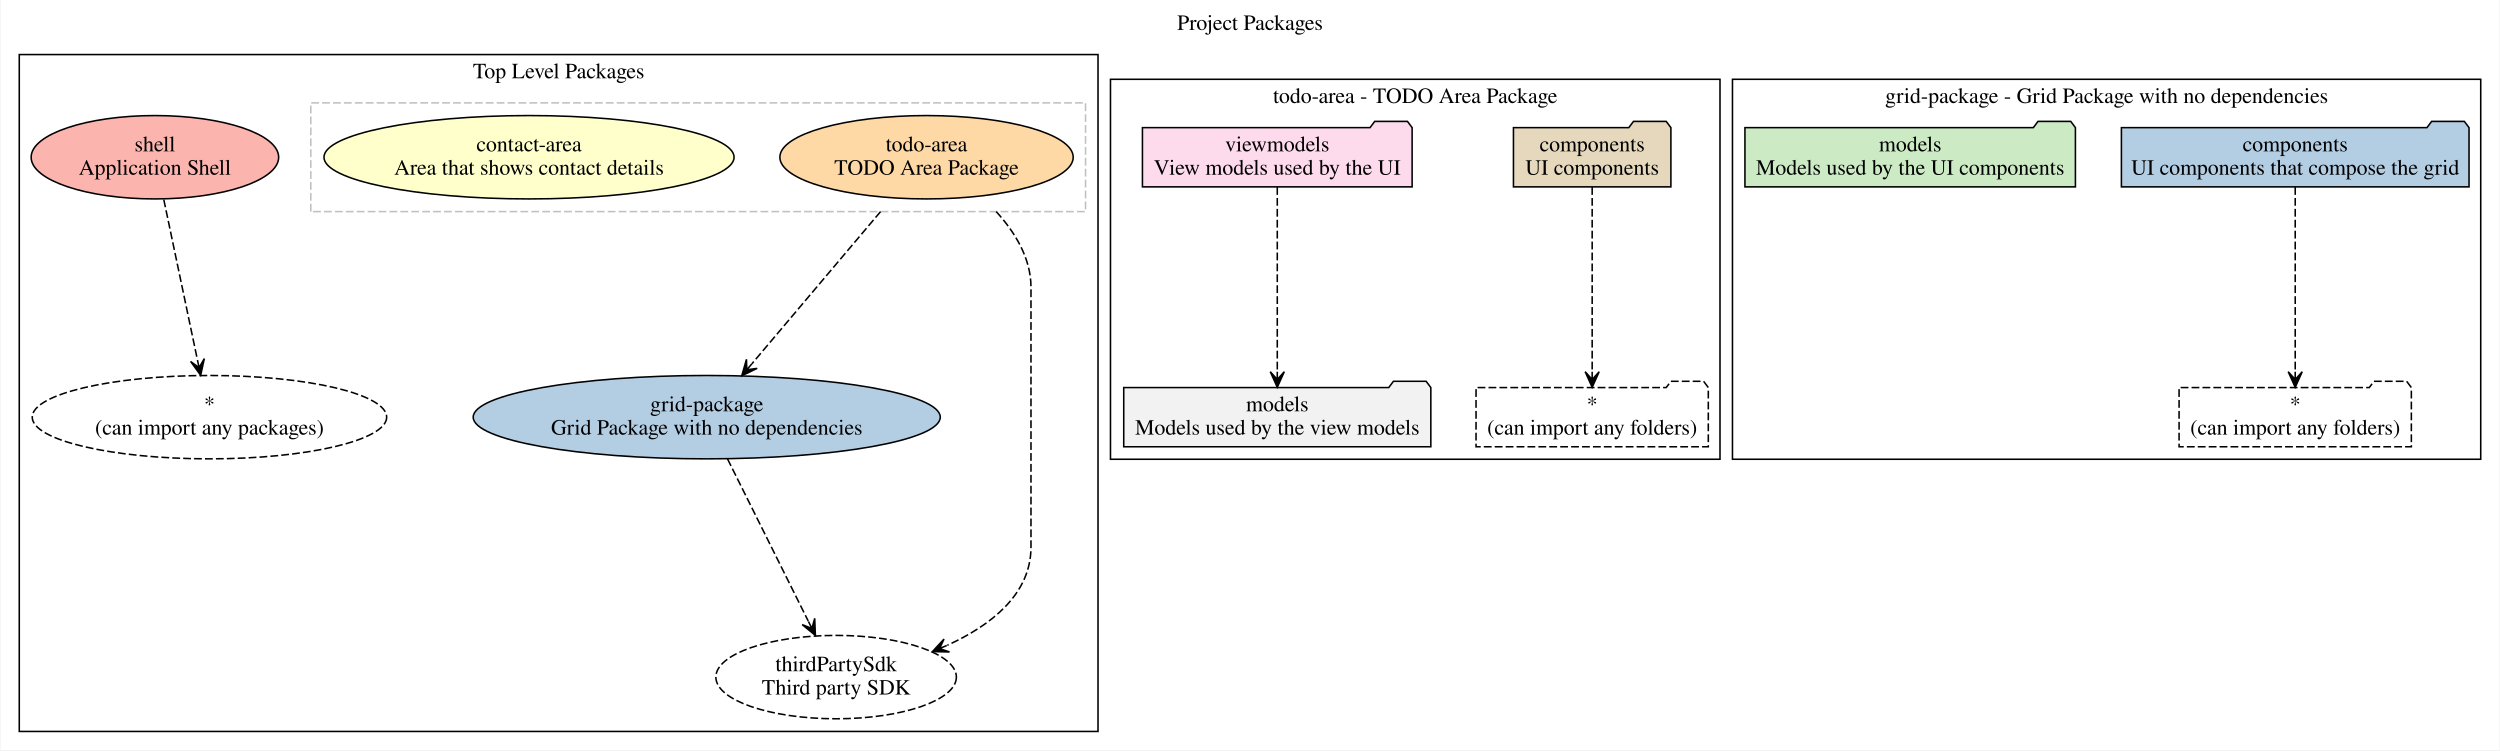
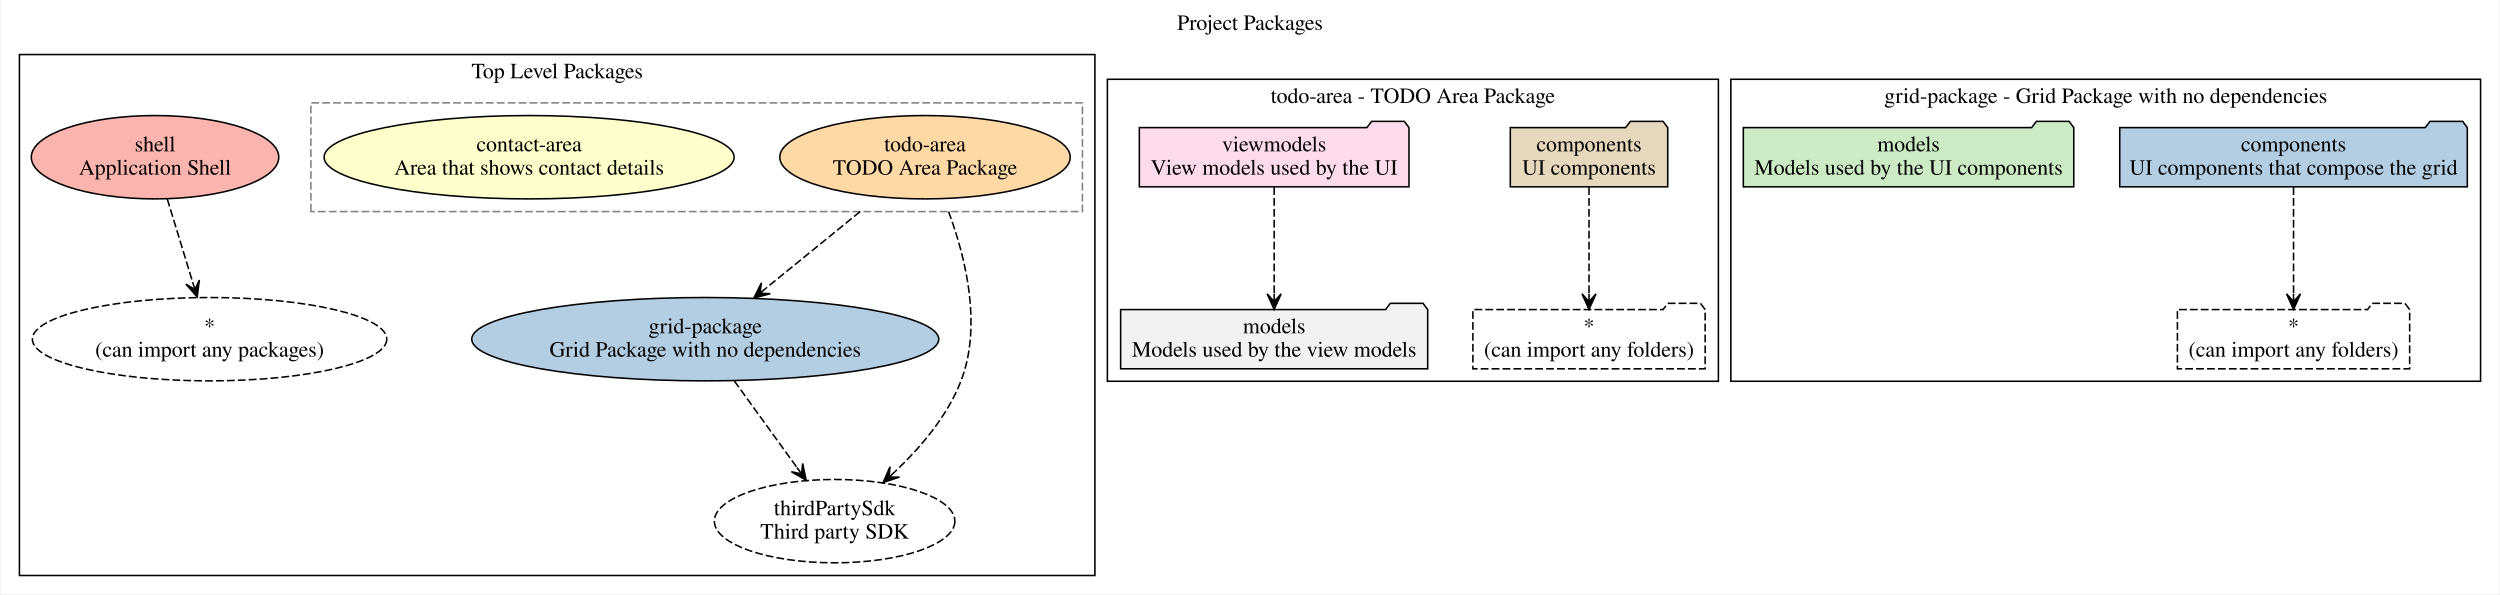
- <svg xmlns="http://www.w3.org/2000/svg" width="1603pt" height="481pt" viewBox="0.00 0.00 1603.00 481.22">
-   <g id="graph0" class="graph" transform="scale(1 1) rotate(0) translate(4 477.2203)">
-     <polygon fill="#ffffff" stroke="transparent" points="-4,4 -4,-477.22 1599,-477.22 1599,4 -4,4" />
-     <text text-anchor="middle" x="797.5" y="-458.02" font-family="Times,serif" font-size="14.00" fill="#000000">Project Packages</text>
+ <svg xmlns="http://www.w3.org/2000/svg" width="1603pt" height="381pt" viewBox="0.00 0.00 1603.00 381.22">
+   <g id="graph0" class="graph" transform="scale(1 1) rotate(0) translate(4 377.22)">
+     <polygon fill="#ffffff" stroke="transparent" points="-4,4 -4,-377.22 1599,-377.22 1599,4 -4,4" />
+     <text text-anchor="middle" x="797.5" y="-358.02" font-family="Times,serif" font-size="14.00">Project Packages</text>
    <g id="clust1" class="cluster">
-       <polygon fill="#ffffff" stroke="#000000" points="8,-8 8,-442.22 700,-442.22 700,-8 8,-8" />
-       <text text-anchor="middle" x="354" y="-427.02" font-family="Times,serif" font-size="14.00" fill="#000000">Top Level Packages</text>
+       <polygon fill="#ffffff" stroke="black" points="8,-8 8,-342.22 698,-342.22 698,-8 8,-8" />
+       <text text-anchor="middle" x="353" y="-327.02" font-family="Times,serif" font-size="14.00">Top Level Packages</text>
    </g>
    <g id="clust6" class="cluster">
-       <polygon fill="#ffffff" stroke="#c0c0c0" stroke-dasharray="5,2" points="195,-341.48 195,-411.22 692,-411.22 692,-341.48 195,-341.48" />
+       <polygon fill="#ffffff" stroke="gray" stroke-dasharray="5,2" points="195,-241.48 195,-311.22 690,-311.22 690,-241.48 195,-241.48" />
    </g>
    <g id="clust9" class="cluster">
-       <polygon fill="#ffffff" stroke="#000000" points="708,-182.61 708,-426.35 1099,-426.35 1099,-182.61 708,-182.61" />
-       <text text-anchor="middle" x="903.5" y="-411.15" font-family="Times,serif" font-size="14.00" fill="#000000">todo-area - TODO Area Package</text>
+       <polygon fill="#ffffff" stroke="black" points="706,-132.61 706,-326.35 1098,-326.35 1098,-132.61 706,-132.61" />
+       <text text-anchor="middle" x="902" y="-311.15" font-family="Times,serif" font-size="14.00">todo-area - TODO Area Package</text>
    </g>
    <g id="clust14" class="cluster">
-       <polygon fill="#ffffff" stroke="#000000" points="1107,-182.61 1107,-426.35 1587,-426.35 1587,-182.61 1107,-182.61" />
-       <text text-anchor="middle" x="1347" y="-411.15" font-family="Times,serif" font-size="14.00" fill="#000000">grid-package - Grid Package with no dependencies</text>
+       <polygon fill="#ffffff" stroke="black" points="1106,-132.61 1106,-326.35 1587,-326.35 1587,-132.61 1106,-132.61" />
+       <text text-anchor="middle" x="1346.5" y="-311.15" font-family="Times,serif" font-size="14.00">grid-package - Grid Package with no dependencies</text>
    </g>
    <g id="node1" class="node">
-       <ellipse fill="#fbb4ae" stroke="#000000" cx="95" cy="-376.35" rx="79.392" ry="26.741" />
-       <text text-anchor="middle" x="95" y="-380.15" font-family="Times,serif" font-size="14.00" fill="#000000">shell</text>
-       <text text-anchor="middle" x="95" y="-365.15" font-family="Times,serif" font-size="14.00" fill="#000000">Application Shell</text>
+       <ellipse fill="#fbb4ae" stroke="black" cx="95" cy="-276.35" rx="79.39" ry="26.74" />
+       <text text-anchor="middle" x="95" y="-280.15" font-family="Times,serif" font-size="14.00">shell</text>
+       <text text-anchor="middle" x="95" y="-265.15" font-family="Times,serif" font-size="14.00">Application Shell</text>
    </g>
    <g id="node4" class="node">
-       <ellipse fill="none" stroke="#000000" stroke-dasharray="5,2" cx="130" cy="-209.61" rx="113.689" ry="26.741" />
-       <text text-anchor="middle" x="130" y="-213.41" font-family="Times,serif" font-size="14.00" fill="#000000">*</text>
-       <text text-anchor="middle" x="130" y="-198.41" font-family="Times,serif" font-size="14.00" fill="#000000">(can import any packages)</text>
+       <ellipse fill="none" stroke="black" stroke-dasharray="5,2" cx="130" cy="-159.61" rx="113.69" ry="26.74" />
+       <text text-anchor="middle" x="130" y="-163.41" font-family="Times,serif" font-size="14.00">*</text>
+       <text text-anchor="middle" x="130" y="-148.41" font-family="Times,serif" font-size="14.00">(can import any packages)</text>
    </g>
    <g id="edge1" class="edge">
-       <path fill="none" stroke="#000000" stroke-dasharray="5,2" d="M100.701,-349.19C106.566,-321.249 115.74,-277.543 122.259,-246.489" />
-       <polygon fill="#000000" stroke="#000000" points="124.359,-236.483 126.709,-247.194 123.332,-241.376 122.305,-246.27 122.305,-246.27 122.305,-246.27 123.332,-241.376 117.901,-245.345 124.359,-236.483 124.359,-236.483" />
-       <text text-anchor="middle" x="115" y="-289.28" font-family="Times,serif" font-size="14.00" fill="#000000"> </text>
+       <path fill="none" stroke="black" stroke-dasharray="5,2" d="M102.85,-249.6C107.64,-233.91 113.82,-213.64 119.08,-196.41" />
+       <polygon fill="black" stroke="black" points="122.05,-186.67 123.44,-197.55 120.59,-191.45 119.13,-196.24 119.13,-196.24 119.13,-196.24 120.59,-191.45 114.83,-194.92 122.05,-186.67 122.05,-186.67" />
+       <text text-anchor="middle" x="116" y="-214.28" font-family="Times,serif" font-size="14.00"> </text>
    </g>
    <g id="node2" class="node">
-       <ellipse fill="#b3cde3" stroke="#000000" cx="449" cy="-209.61" rx="149.813" ry="26.741" />
-       <text text-anchor="middle" x="449" y="-213.41" font-family="Times,serif" font-size="14.00" fill="#000000">grid-package</text>
-       <text text-anchor="middle" x="449" y="-198.41" font-family="Times,serif" font-size="14.00" fill="#000000">Grid Package with no dependencies</text>
+       <ellipse fill="#b3cde3" stroke="black" cx="448" cy="-159.61" rx="149.81" ry="26.74" />
+       <text text-anchor="middle" x="448" y="-163.41" font-family="Times,serif" font-size="14.00">grid-package</text>
+       <text text-anchor="middle" x="448" y="-148.41" font-family="Times,serif" font-size="14.00">Grid Package with no dependencies</text>
    </g>
    <g id="node3" class="node">
-       <ellipse fill="none" stroke="#000000" stroke-dasharray="5,2" cx="532" cy="-42.87" rx="77.149" ry="26.741" />
-       <text text-anchor="middle" x="532" y="-46.67" font-family="Times,serif" font-size="14.00" fill="#000000">thirdPartySdk</text>
-       <text text-anchor="middle" x="532" y="-31.67" font-family="Times,serif" font-size="14.00" fill="#000000">Third party SDK</text>
+       <ellipse fill="none" stroke="black" stroke-dasharray="5,2" cx="531" cy="-42.87" rx="77.15" ry="26.74" />
+       <text text-anchor="middle" x="531" y="-46.67" font-family="Times,serif" font-size="14.00">thirdPartySdk</text>
+       <text text-anchor="middle" x="531" y="-31.67" font-family="Times,serif" font-size="14.00">Third party SDK</text>
    </g>
    <g id="edge3" class="edge">
-       <path fill="none" stroke="#000000" stroke-dasharray="5,2" d="M462.335,-182.821C476.372,-154.622 498.548,-110.073 514.1,-78.829" />
-       <polygon fill="#000000" stroke="#000000" points="518.698,-69.593 518.27,-80.551 516.47,-74.069 514.241,-78.546 514.241,-78.546 514.241,-78.546 516.47,-74.069 510.213,-76.54 518.698,-69.593 518.698,-69.593" />
-       <text text-anchor="middle" x="495" y="-122.54" font-family="Times,serif" font-size="14.00" fill="#000000"> </text>
+       <path fill="none" stroke="black" stroke-dasharray="5,2" d="M466.63,-132.86C478.46,-116.51 493.89,-95.17 506.68,-77.49" />
+       <polygon fill="black" stroke="black" points="512.72,-69.14 510.51,-79.88 509.79,-73.19 506.86,-77.24 506.86,-77.24 506.86,-77.24 509.79,-73.19 503.21,-74.6 512.72,-69.14 512.72,-69.14" />
+       <text text-anchor="middle" x="496" y="-97.54" font-family="Times,serif" font-size="14.00"> </text>
    </g>
    <g id="node5" class="node">
-       <ellipse fill="#fed9a6" stroke="#000000" cx="590" cy="-376.35" rx="94.09" ry="26.741" />
-       <text text-anchor="middle" x="590" y="-380.15" font-family="Times,serif" font-size="14.00" fill="#000000">todo-area</text>
-       <text text-anchor="middle" x="590" y="-365.15" font-family="Times,serif" font-size="14.00" fill="#000000">TODO Area Package</text>
+       <ellipse fill="#fed9a6" stroke="black" cx="589" cy="-276.35" rx="93.18" ry="26.74" />
+       <text text-anchor="middle" x="589" y="-280.15" font-family="Times,serif" font-size="14.00">todo-area</text>
+       <text text-anchor="middle" x="589" y="-265.15" font-family="Times,serif" font-size="14.00">TODO Area Package</text>
    </g>
    <g id="edge2" class="edge">
-       <path fill="none" stroke="#000000" stroke-dasharray="5,2" d="M560.515,-341.482C536.255,-312.794 502.062,-272.358 477.95,-243.845" />
-       <polygon fill="#000000" stroke="#000000" points="471.47,-236.183 481.364,-240.913 474.699,-240 477.928,-243.818 477.928,-243.818 477.928,-243.818 474.699,-240 474.491,-246.724 471.47,-236.183 471.47,-236.183" />
-       <text text-anchor="middle" x="527" y="-289.28" font-family="Times,serif" font-size="14.00" fill="#000000"> </text>
+       <path fill="none" stroke="black" stroke-dasharray="5,2" d="M547.38,-241.48C528.27,-225.93 505.72,-207.58 486.94,-192.3" />
+       <polygon fill="black" stroke="black" points="479.17,-185.98 489.77,-188.8 483.05,-189.13 486.93,-192.29 486.93,-192.29 486.93,-192.29 483.05,-189.13 484.09,-195.78 479.17,-185.98 479.17,-185.98" />
+       <text text-anchor="middle" x="528" y="-214.28" font-family="Times,serif" font-size="14.00"> </text>
    </g>
    <g id="edge4" class="edge">
-       <path fill="none" stroke="#000000" stroke-dasharray="5,2" d="M634.692,-341.481C646.981,-327.994 657,-311.362 657,-292.98 657,-292.98 657,-292.98 657,-126.24 657,-96.008 631.38,-76.061 603.337,-63.285" />
-       <polygon fill="#000000" stroke="#000000" points="593.768,-59.222 604.731,-58.988 598.37,-61.176 602.972,-63.13 602.972,-63.13 602.972,-63.13 598.37,-61.176 601.214,-67.272 593.768,-59.222 593.768,-59.222" />
-       <text text-anchor="middle" x="659" y="-205.91" font-family="Times,serif" font-size="14.00" fill="#000000"> </text>
+       <path fill="none" stroke="black" stroke-dasharray="5,2" d="M604.11,-241.48C615.09,-211.89 625.8,-168.2 612,-132.61 603.3,-110.18 586,-89.95 569.61,-74.49" />
+       <polygon fill="black" stroke="black" points="562.18,-67.73 572.61,-71.13 565.88,-71.09 569.58,-74.46 569.58,-74.46 569.58,-74.46 565.88,-71.09 566.55,-77.79 562.18,-67.73 562.18,-67.73" />
+       <text text-anchor="middle" x="620" y="-155.91" font-family="Times,serif" font-size="14.00"> </text>
    </g>
    <g id="node6" class="node">
-       <ellipse fill="#ffffcc" stroke="#000000" cx="335" cy="-376.35" rx="131.544" ry="26.741" />
-       <text text-anchor="middle" x="335" y="-380.15" font-family="Times,serif" font-size="14.00" fill="#000000">contact-area</text>
-       <text text-anchor="middle" x="335" y="-365.15" font-family="Times,serif" font-size="14.00" fill="#000000">Area that shows contact details</text>
+       <ellipse fill="#ffffcc" stroke="black" cx="335" cy="-276.35" rx="131.54" ry="26.74" />
+       <text text-anchor="middle" x="335" y="-280.15" font-family="Times,serif" font-size="14.00">contact-area</text>
+       <text text-anchor="middle" x="335" y="-265.15" font-family="Times,serif" font-size="14.00">Area that shows contact details</text>
    </g>
    <g id="node7" class="node">
-       <polygon fill="#e5d8bd" stroke="#000000" points="1067.5,-395.35 1064.5,-399.35 1043.5,-399.35 1040.5,-395.35 966.5,-395.35 966.5,-357.35 1067.5,-357.35 1067.5,-395.35" />
-       <text text-anchor="middle" x="1017" y="-380.15" font-family="Times,serif" font-size="14.00" fill="#000000">components</text>
-       <text text-anchor="middle" x="1017" y="-365.15" font-family="Times,serif" font-size="14.00" fill="#000000">UI components</text>
+       <polygon fill="#e5d8bd" stroke="black" points="1065.5,-295.35 1062.5,-299.35 1041.5,-299.35 1038.5,-295.35 964.5,-295.35 964.5,-257.35 1065.5,-257.35 1065.5,-295.35" />
+       <text text-anchor="middle" x="1015" y="-280.15" font-family="Times,serif" font-size="14.00">components</text>
+       <text text-anchor="middle" x="1015" y="-265.15" font-family="Times,serif" font-size="14.00">UI components</text>
    </g>
    <g id="node10" class="node">
-       <polygon fill="none" stroke="#000000" stroke-dasharray="5,2" points="1091.5,-228.61 1088.5,-232.61 1067.5,-232.61 1064.5,-228.61 942.5,-228.61 942.5,-190.61 1091.5,-190.61 1091.5,-228.61" />
-       <text text-anchor="middle" x="1017" y="-213.41" font-family="Times,serif" font-size="14.00" fill="#000000">*</text>
-       <text text-anchor="middle" x="1017" y="-198.41" font-family="Times,serif" font-size="14.00" fill="#000000">(can import any folders)</text>
+       <polygon fill="none" stroke="black" stroke-dasharray="5,2" points="1089.5,-178.61 1086.5,-182.61 1065.5,-182.61 1062.5,-178.61 940.5,-178.61 940.5,-140.61 1089.5,-140.61 1089.5,-178.61" />
+       <text text-anchor="middle" x="1015" y="-163.41" font-family="Times,serif" font-size="14.00">*</text>
+       <text text-anchor="middle" x="1015" y="-148.41" font-family="Times,serif" font-size="14.00">(can import any folders)</text>
    </g>
    <g id="edge5" class="edge">
-       <path fill="none" stroke="#000000" stroke-dasharray="5,2" d="M1017,-357.223C1017,-328.278 1017,-273.117 1017,-239.035" />
-       <polygon fill="#000000" stroke="#000000" points="1017,-228.77 1021.5,-238.77 1017,-233.77 1017,-238.77 1017,-238.77 1017,-238.77 1017,-233.77 1012.5,-238.77 1017,-228.77 1017,-228.77" />
-       <text text-anchor="middle" x="1019" y="-289.28" font-family="Times,serif" font-size="14.00" fill="#000000"> </text>
+       <path fill="none" stroke="black" stroke-dasharray="5,2" d="M1015,-257.17C1015,-238.79 1015,-210.13 1015,-188.8" />
+       <polygon fill="black" stroke="black" points="1015,-178.71 1019.5,-188.71 1015,-183.71 1015,-188.71 1015,-188.71 1015,-188.71 1015,-183.71 1010.5,-188.71 1015,-178.71 1015,-178.71" />
+       <text text-anchor="middle" x="1017" y="-214.28" font-family="Times,serif" font-size="14.00"> </text>
    </g>
    <g id="node8" class="node">
-       <polygon fill="#fddaec" stroke="#000000" points="901.5,-395.35 898.5,-399.35 877.5,-399.35 874.5,-395.35 728.5,-395.35 728.5,-357.35 901.5,-357.35 901.5,-395.35" />
-       <text text-anchor="middle" x="815" y="-380.15" font-family="Times,serif" font-size="14.00" fill="#000000">viewmodels</text>
-       <text text-anchor="middle" x="815" y="-365.15" font-family="Times,serif" font-size="14.00" fill="#000000">View models used by the UI</text>
+       <polygon fill="#fddaec" stroke="black" points="899.5,-295.35 896.5,-299.35 875.5,-299.35 872.5,-295.35 726.5,-295.35 726.5,-257.35 899.5,-257.35 899.5,-295.35" />
+       <text text-anchor="middle" x="813" y="-280.15" font-family="Times,serif" font-size="14.00">viewmodels</text>
+       <text text-anchor="middle" x="813" y="-265.15" font-family="Times,serif" font-size="14.00">View models used by the UI</text>
    </g>
    <g id="node9" class="node">
-       <polygon fill="#f2f2f2" stroke="#000000" points="913.5,-228.61 910.5,-232.61 889.5,-232.61 886.5,-228.61 716.5,-228.61 716.5,-190.61 913.5,-190.61 913.5,-228.61" />
-       <text text-anchor="middle" x="815" y="-213.41" font-family="Times,serif" font-size="14.00" fill="#000000">models</text>
-       <text text-anchor="middle" x="815" y="-198.41" font-family="Times,serif" font-size="14.00" fill="#000000">Models used by the view models</text>
+       <polygon fill="#f2f2f2" stroke="black" points="911.5,-178.61 908.5,-182.61 887.5,-182.61 884.5,-178.61 714.5,-178.61 714.5,-140.61 911.5,-140.61 911.5,-178.61" />
+       <text text-anchor="middle" x="813" y="-163.41" font-family="Times,serif" font-size="14.00">models</text>
+       <text text-anchor="middle" x="813" y="-148.41" font-family="Times,serif" font-size="14.00">Models used by the view models</text>
    </g>
    <g id="edge6" class="edge">
-       <path fill="none" stroke="#000000" stroke-dasharray="5,2" d="M815,-357.223C815,-328.278 815,-273.117 815,-239.035" />
-       <polygon fill="#000000" stroke="#000000" points="815,-228.77 819.5,-238.77 815,-233.77 815,-238.77 815,-238.77 815,-238.77 815,-233.77 810.5,-238.77 815,-228.77 815,-228.77" />
-       <text text-anchor="middle" x="817" y="-289.28" font-family="Times,serif" font-size="14.00" fill="#000000"> </text>
+       <path fill="none" stroke="black" stroke-dasharray="5,2" d="M813,-257.17C813,-238.79 813,-210.13 813,-188.8" />
+       <polygon fill="black" stroke="black" points="813,-178.71 817.5,-188.71 813,-183.71 813,-188.71 813,-188.71 813,-188.71 813,-183.71 808.5,-188.71 813,-178.71 813,-178.71" />
+       <text text-anchor="middle" x="815" y="-214.28" font-family="Times,serif" font-size="14.00"> </text>
    </g>
    <g id="node11" class="node">
-       <polygon fill="#b3cde3" stroke="#000000" points="1579.5,-395.35 1576.5,-399.35 1555.5,-399.35 1552.5,-395.35 1356.5,-395.35 1356.5,-357.35 1579.5,-357.35 1579.5,-395.35" />
-       <text text-anchor="middle" x="1468" y="-380.15" font-family="Times,serif" font-size="14.00" fill="#000000">components</text>
-       <text text-anchor="middle" x="1468" y="-365.15" font-family="Times,serif" font-size="14.00" fill="#000000">UI components that compose the grid</text>
+       <polygon fill="#b3cde3" stroke="black" points="1578.5,-295.35 1575.5,-299.35 1554.5,-299.35 1551.5,-295.35 1355.5,-295.35 1355.5,-257.35 1578.5,-257.35 1578.5,-295.35" />
+       <text text-anchor="middle" x="1467" y="-280.15" font-family="Times,serif" font-size="14.00">components</text>
+       <text text-anchor="middle" x="1467" y="-265.15" font-family="Times,serif" font-size="14.00">UI components that compose the grid</text>
    </g>
    <g id="node13" class="node">
-       <polygon fill="none" stroke="#000000" stroke-dasharray="5,2" points="1542.5,-228.61 1539.5,-232.61 1518.5,-232.61 1515.5,-228.61 1393.5,-228.61 1393.5,-190.61 1542.5,-190.61 1542.5,-228.61" />
-       <text text-anchor="middle" x="1468" y="-213.41" font-family="Times,serif" font-size="14.00" fill="#000000">*</text>
-       <text text-anchor="middle" x="1468" y="-198.41" font-family="Times,serif" font-size="14.00" fill="#000000">(can import any folders)</text>
+       <polygon fill="none" stroke="black" stroke-dasharray="5,2" points="1541.5,-178.61 1538.5,-182.61 1517.5,-182.61 1514.5,-178.61 1392.5,-178.61 1392.5,-140.61 1541.5,-140.61 1541.5,-178.61" />
+       <text text-anchor="middle" x="1467" y="-163.41" font-family="Times,serif" font-size="14.00">*</text>
+       <text text-anchor="middle" x="1467" y="-148.41" font-family="Times,serif" font-size="14.00">(can import any folders)</text>
    </g>
    <g id="edge7" class="edge">
-       <path fill="none" stroke="#000000" stroke-dasharray="5,2" d="M1468,-357.223C1468,-328.278 1468,-273.117 1468,-239.035" />
-       <polygon fill="#000000" stroke="#000000" points="1468,-228.77 1472.5,-238.77 1468,-233.77 1468,-238.77 1468,-238.77 1468,-238.77 1468,-233.77 1463.5,-238.77 1468,-228.77 1468,-228.77" />
-       <text text-anchor="middle" x="1470" y="-289.28" font-family="Times,serif" font-size="14.00" fill="#000000"> </text>
+       <path fill="none" stroke="black" stroke-dasharray="5,2" d="M1467,-257.17C1467,-238.79 1467,-210.13 1467,-188.8" />
+       <polygon fill="black" stroke="black" points="1467,-178.71 1471.5,-188.71 1467,-183.71 1467,-188.71 1467,-188.71 1467,-188.71 1467,-183.71 1462.5,-188.71 1467,-178.71 1467,-178.71" />
+       <text text-anchor="middle" x="1469" y="-214.28" font-family="Times,serif" font-size="14.00"> </text>
    </g>
    <g id="node12" class="node">
-       <polygon fill="#ccebc5" stroke="#000000" points="1327,-395.35 1324,-399.35 1303,-399.35 1300,-395.35 1115,-395.35 1115,-357.35 1327,-357.35 1327,-395.35" />
-       <text text-anchor="middle" x="1221" y="-380.15" font-family="Times,serif" font-size="14.00" fill="#000000">models</text>
-       <text text-anchor="middle" x="1221" y="-365.15" font-family="Times,serif" font-size="14.00" fill="#000000">Models used by the UI components</text>
+       <polygon fill="#ccebc5" stroke="black" points="1326,-295.35 1323,-299.35 1302,-299.35 1299,-295.35 1114,-295.35 1114,-257.35 1326,-257.35 1326,-295.35" />
+       <text text-anchor="middle" x="1220" y="-280.15" font-family="Times,serif" font-size="14.00">models</text>
+       <text text-anchor="middle" x="1220" y="-265.15" font-family="Times,serif" font-size="14.00">Models used by the UI components</text>
    </g>
  </g>
</svg>
